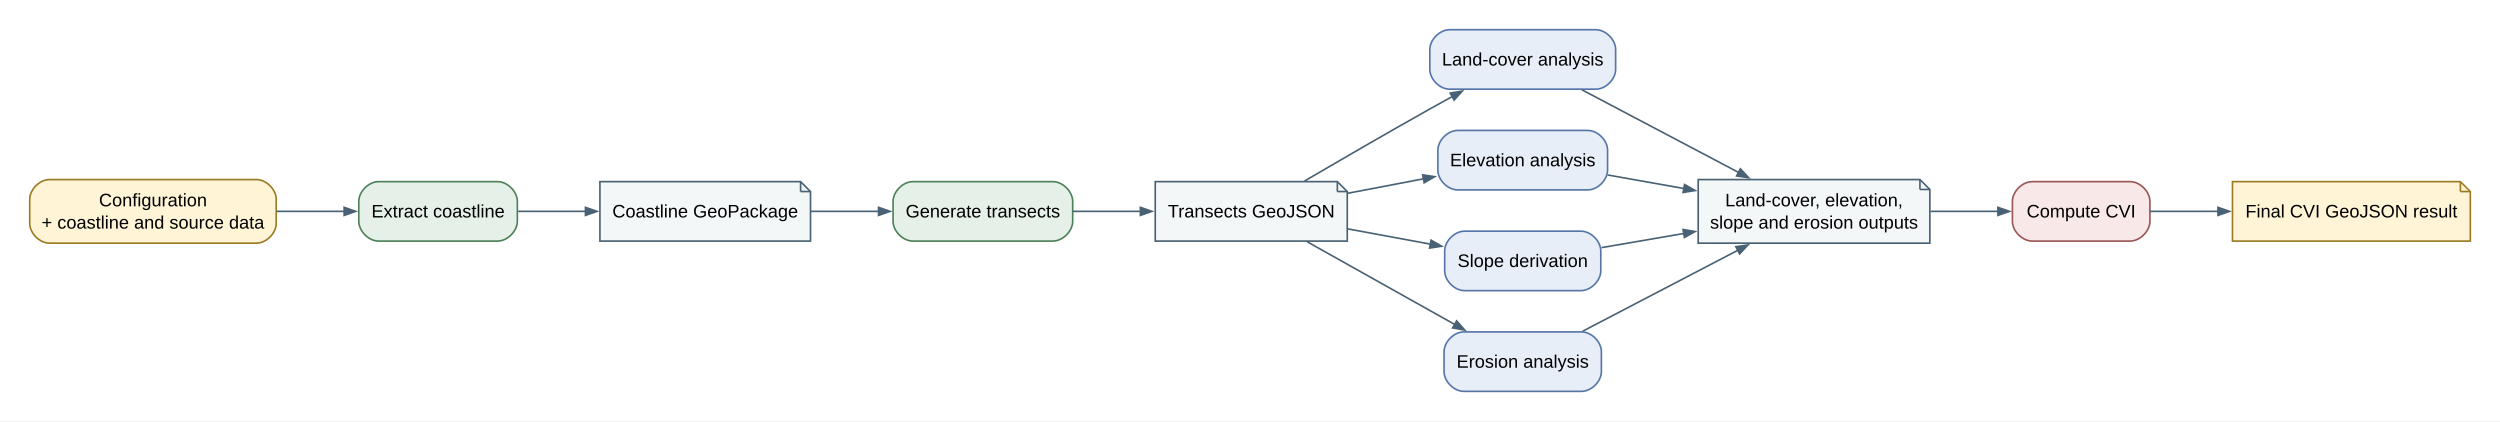
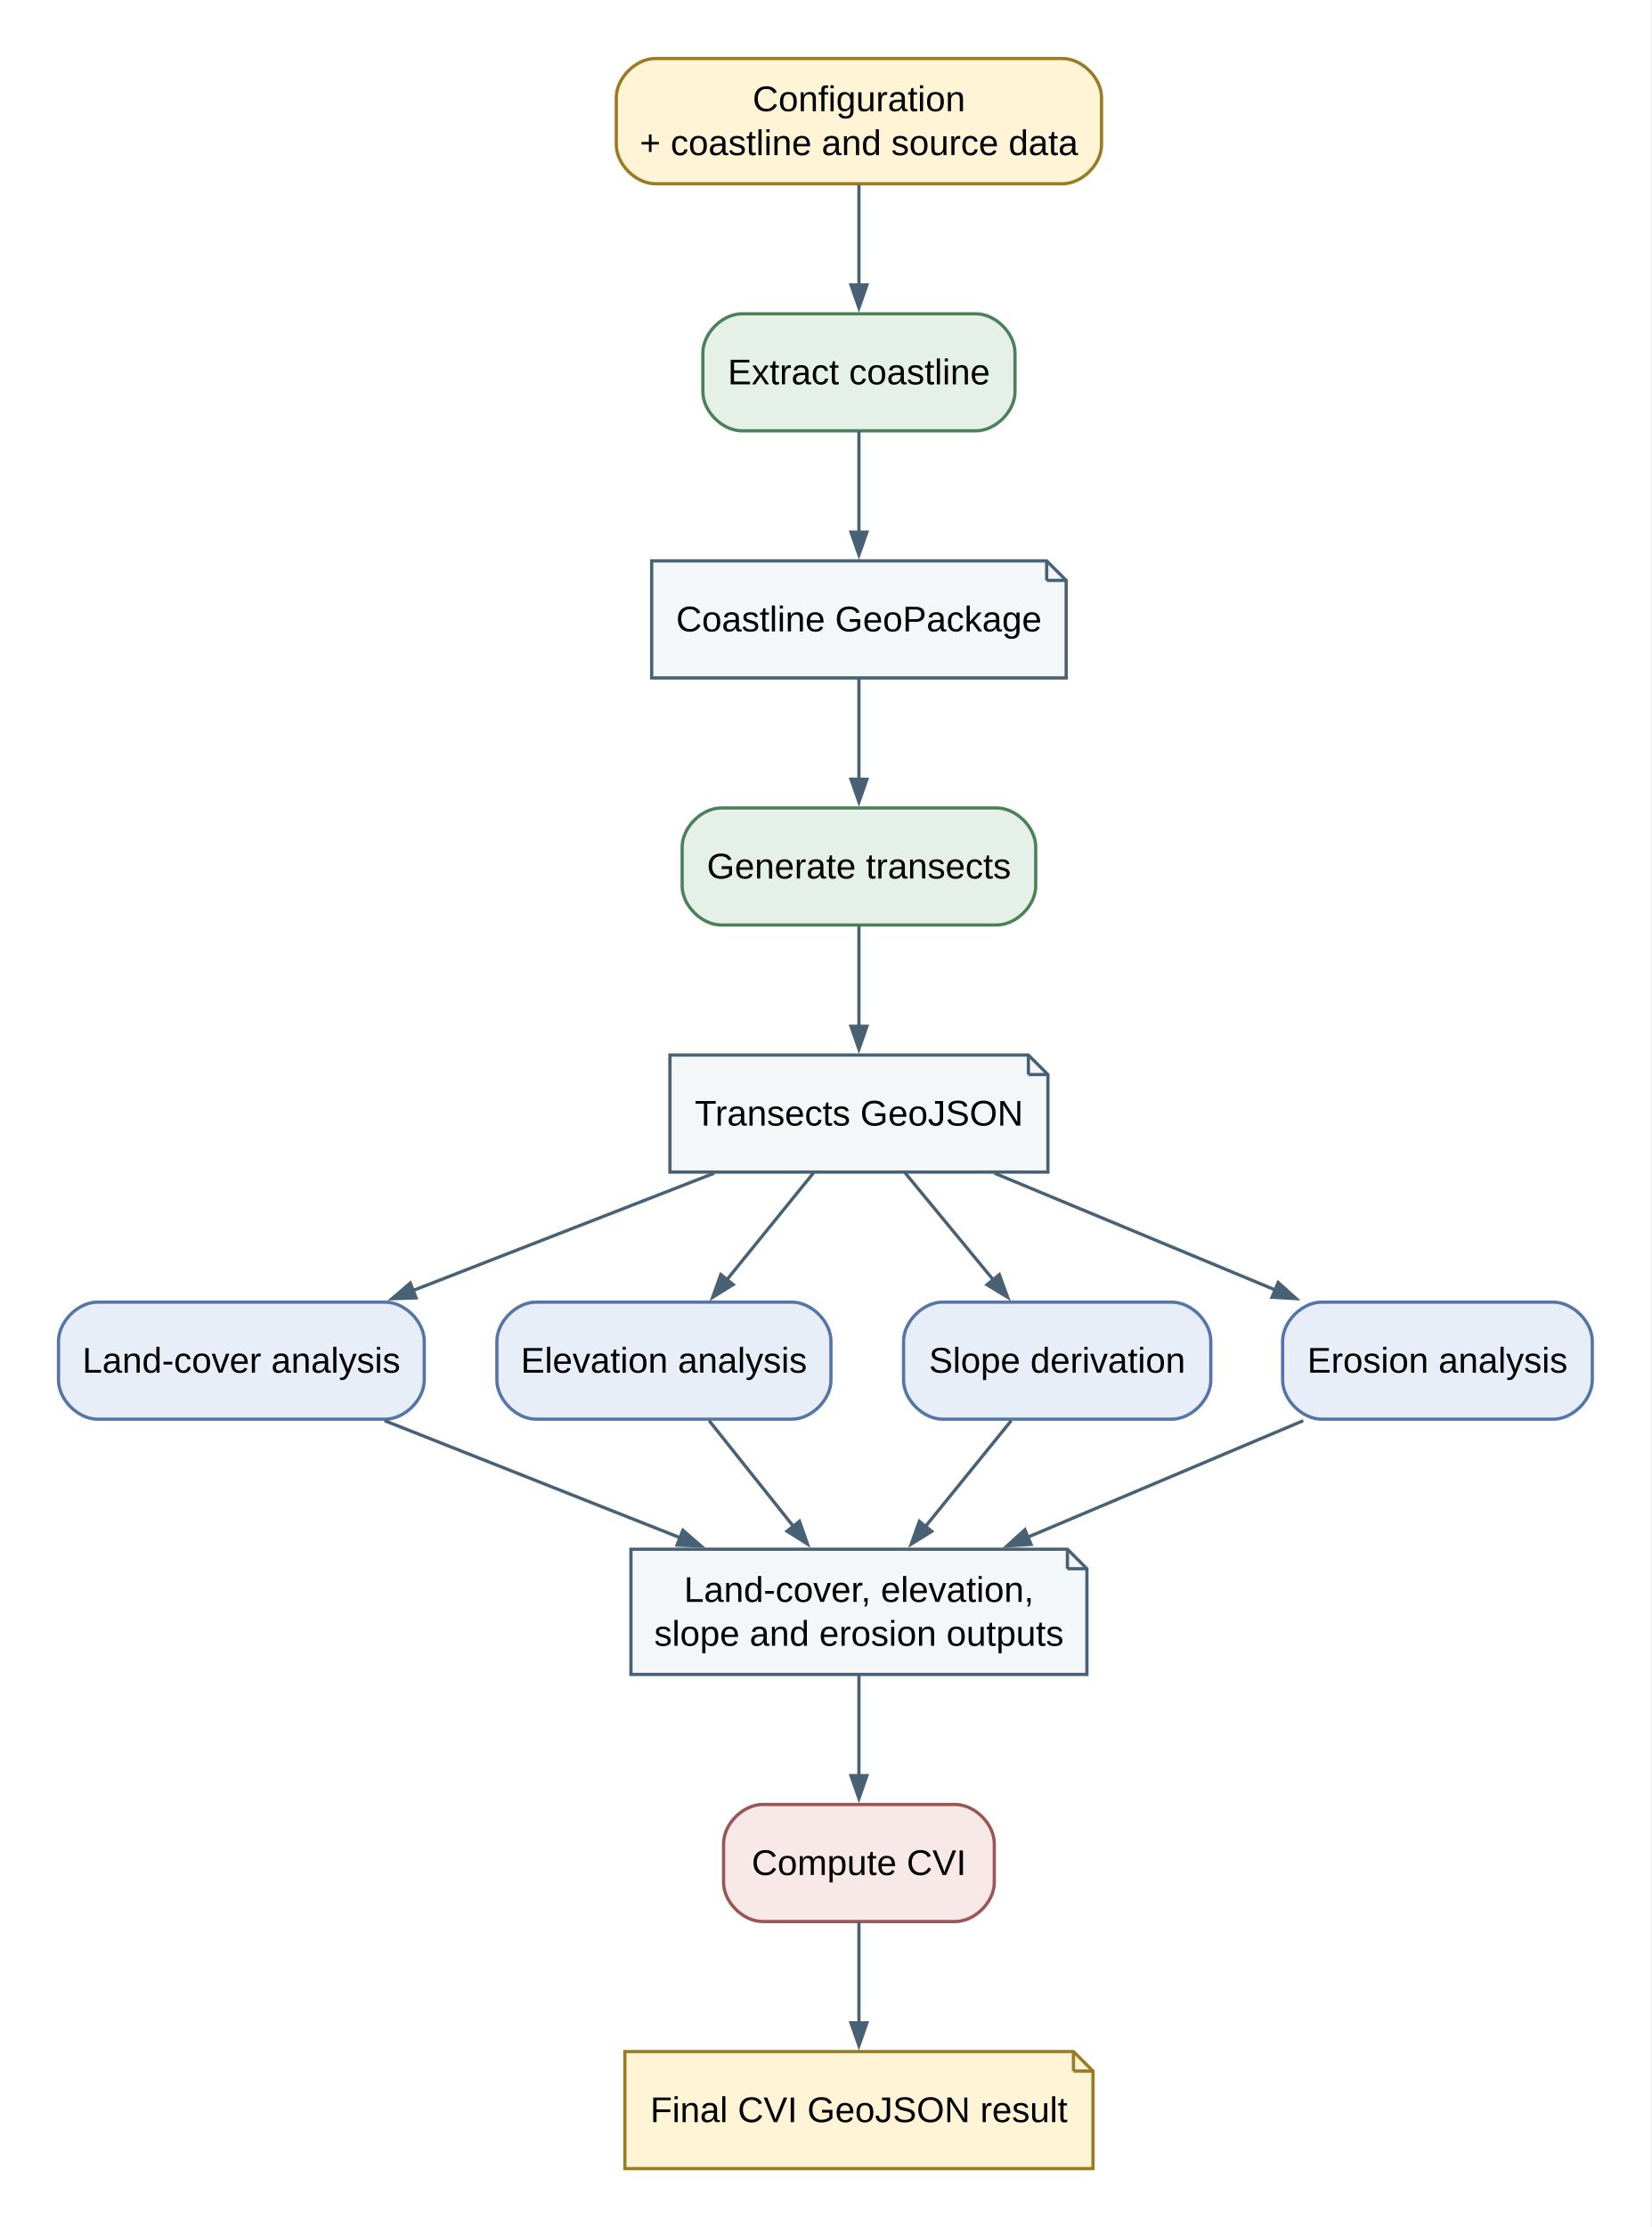
- <svg xmlns="http://www.w3.org/2000/svg" width="1514pt" height="255pt" viewBox="0.00 0.00 1514.00 255.00">
-   <g id="graph0" class="graph" transform="scale(1 1) rotate(0) translate(18 237)">
-     <polygon fill="white" stroke="none" points="-18,18 -18,-237 1496.02,-237 1496.02,18 -18,18" />
+ <svg xmlns="http://www.w3.org/2000/svg" width="508pt" height="685pt" viewBox="0.00 0.00 508.00 685.00">
+   <g id="graph0" class="graph" transform="scale(1 1) rotate(0) translate(18 667.04)">
+     <polygon fill="white" stroke="none" points="-18,18 -18,-667.04 489.9,-667.04 489.9,18 -18,18" />
    <g id="node1" class="node">
-       <path fill="#fff4d6" stroke="#9a7b22" d="M137.28,-128.26C137.28,-128.26 12,-128.26 12,-128.26 6,-128.26 0,-122.26 0,-116.26 0,-116.26 0,-101.74 0,-101.74 0,-95.74 6,-89.74 12,-89.74 12,-89.74 137.28,-89.74 137.28,-89.74 143.28,-89.74 149.28,-95.74 149.28,-101.74 149.28,-101.74 149.28,-116.26 149.28,-116.26 149.28,-122.26 143.28,-128.26 137.28,-128.26" />
-       <text xml:space="preserve" text-anchor="middle" x="74.64" y="-112.05" font-family="Arial" font-size="11.00">Configuration</text>
-       <text xml:space="preserve" text-anchor="middle" x="74.64" y="-98.55" font-family="Arial" font-size="11.00">+ coastline and source data</text>
+       <path fill="#fff4d6" stroke="#9a7b22" d="M308.91,-649.04C308.91,-649.04 183.62,-649.04 183.62,-649.04 177.62,-649.04 171.62,-643.04 171.62,-637.04 171.62,-637.04 171.62,-622.52 171.62,-622.52 171.62,-616.52 177.62,-610.52 183.62,-610.52 183.62,-610.52 308.91,-610.52 308.91,-610.52 314.91,-610.52 320.91,-616.52 320.91,-622.52 320.91,-622.52 320.91,-637.04 320.91,-637.04 320.91,-643.04 314.91,-649.04 308.91,-649.04" />
+       <text xml:space="preserve" text-anchor="middle" x="246.27" y="-632.83" font-family="Arial" font-size="11.00">Configuration</text>
+       <text xml:space="preserve" text-anchor="middle" x="246.27" y="-619.33" font-family="Arial" font-size="11.00">+ coastline and source data</text>
    </g>
    <g id="node2" class="node">
-       <path fill="#e5f1e8" stroke="#4c8058" d="M283.31,-127C283.31,-127 211.28,-127 211.28,-127 205.28,-127 199.28,-121 199.28,-115 199.28,-115 199.28,-103 199.28,-103 199.28,-97 205.28,-91 211.28,-91 211.28,-91 283.31,-91 283.31,-91 289.31,-91 295.31,-97 295.31,-103 295.31,-103 295.31,-115 295.31,-115 295.31,-121 289.31,-127 283.31,-127" />
-       <text xml:space="preserve" text-anchor="middle" x="247.3" y="-105.3" font-family="Arial" font-size="11.00">Extract coastline</text>
+       <path fill="#e5f1e8" stroke="#4c8058" d="M282.28,-570.52C282.28,-570.52 210.25,-570.52 210.25,-570.52 204.25,-570.52 198.25,-564.52 198.25,-558.52 198.25,-558.52 198.25,-546.52 198.25,-546.52 198.25,-540.52 204.25,-534.52 210.25,-534.52 210.25,-534.52 282.28,-534.52 282.28,-534.52 288.28,-534.52 294.28,-540.52 294.28,-546.52 294.28,-546.52 294.28,-558.52 294.28,-558.52 294.28,-564.52 288.28,-570.52 282.28,-570.52" />
+       <text xml:space="preserve" text-anchor="middle" x="246.27" y="-548.82" font-family="Arial" font-size="11.00">Extract coastline</text>
    </g>
    <g id="edge1" class="edge">
-       <path fill="none" stroke="#496174" d="M149.5,-109C163.24,-109 177.39,-109 190.48,-109" />
-       <polygon fill="#496174" stroke="#496174" points="190.41,-111.45 197.41,-109 190.41,-106.55 190.41,-111.45" />
+       <path fill="none" stroke="#496174" d="M246.27,-610.18C246.27,-600.88 246.27,-589.49 246.27,-579.37" />
+       <polygon fill="#496174" stroke="#496174" points="248.72,-579.39 246.27,-572.39 243.82,-579.39 248.72,-579.39" />
    </g>
    <g id="node3" class="node">
-       <polygon fill="#f4f7f8" stroke="#496174" points="466.84,-127 345.31,-127 345.31,-91 472.84,-91 472.84,-121 466.84,-127" />
-       <polyline fill="none" stroke="#496174" points="466.84,-127 466.84,-121" />
-       <polyline fill="none" stroke="#496174" points="472.84,-121 466.84,-121" />
-       <text xml:space="preserve" text-anchor="middle" x="409.08" y="-105.3" font-family="Arial" font-size="11.00">Coastline GeoPackage</text>
+       <polygon fill="#f4f7f8" stroke="#496174" points="304.03,-494.52 182.5,-494.52 182.5,-458.52 310.03,-458.52 310.03,-488.52 304.03,-494.52" />
+       <polyline fill="none" stroke="#496174" points="304.03,-494.52 304.03,-488.52" />
+       <polyline fill="none" stroke="#496174" points="310.03,-488.52 304.03,-488.52" />
+       <text xml:space="preserve" text-anchor="middle" x="246.27" y="-472.82" font-family="Arial" font-size="11.00">Coastline GeoPackage</text>
    </g>
    <g id="edge2" class="edge">
-       <path fill="none" stroke="#496174" d="M295.8,-109C308.72,-109 323,-109 336.92,-109" />
-       <polygon fill="#496174" stroke="#496174" points="336.55,-111.45 343.55,-109 336.55,-106.55 336.55,-111.45" />
+       <path fill="none" stroke="#496174" d="M246.27,-534.36C246.27,-525.08 246.27,-513.45 246.27,-503.13" />
+       <polygon fill="#496174" stroke="#496174" points="248.72,-503.36 246.27,-496.36 243.82,-503.36 248.72,-503.36" />
    </g>
    <g id="node4" class="node">
-       <path fill="#e5f1e8" stroke="#4c8058" d="M619.62,-127C619.62,-127 534.84,-127 534.84,-127 528.84,-127 522.84,-121 522.84,-115 522.84,-115 522.84,-103 522.84,-103 522.84,-97 528.84,-91 534.84,-91 534.84,-91 619.62,-91 619.62,-91 625.62,-91 631.62,-97 631.62,-103 631.62,-103 631.62,-115 631.62,-115 631.62,-121 625.62,-127 619.62,-127" />
-       <text xml:space="preserve" text-anchor="middle" x="577.23" y="-105.3" font-family="Arial" font-size="11.00">Generate transects</text>
+       <path fill="#e5f1e8" stroke="#4c8058" d="M288.66,-418.52C288.66,-418.52 203.88,-418.52 203.88,-418.52 197.88,-418.52 191.88,-412.52 191.88,-406.52 191.88,-406.52 191.88,-394.52 191.88,-394.52 191.88,-388.52 197.88,-382.52 203.88,-382.52 203.88,-382.52 288.66,-382.52 288.66,-382.52 294.66,-382.52 300.66,-388.52 300.66,-394.52 300.66,-394.52 300.66,-406.52 300.66,-406.52 300.66,-412.52 294.66,-418.52 288.66,-418.52" />
+       <text xml:space="preserve" text-anchor="middle" x="246.27" y="-396.82" font-family="Arial" font-size="11.00">Generate transects</text>
    </g>
    <g id="edge3" class="edge">
-       <path fill="none" stroke="#496174" d="M472.89,-109C486.44,-109 500.75,-109 514.26,-109" />
-       <polygon fill="#496174" stroke="#496174" points="514.05,-111.45 521.05,-109 514.05,-106.55 514.05,-111.45" />
+       <path fill="none" stroke="#496174" d="M246.27,-458.36C246.27,-449.08 246.27,-437.45 246.27,-427.13" />
+       <polygon fill="#496174" stroke="#496174" points="248.72,-427.36 246.27,-420.36 243.82,-427.36 248.72,-427.36" />
    </g>
    <g id="node5" class="node">
-       <polygon fill="#f4f7f8" stroke="#496174" points="791.9,-127 681.62,-127 681.62,-91 797.9,-91 797.9,-121 791.9,-127" />
-       <polyline fill="none" stroke="#496174" points="791.9,-127 791.9,-121" />
-       <polyline fill="none" stroke="#496174" points="797.9,-121 791.9,-121" />
-       <text xml:space="preserve" text-anchor="middle" x="739.76" y="-105.3" font-family="Arial" font-size="11.00">Transects GeoJSON</text>
+       <polygon fill="#f4f7f8" stroke="#496174" points="298.41,-342.52 188.12,-342.52 188.12,-306.52 304.41,-306.52 304.41,-336.52 298.41,-342.52" />
+       <polyline fill="none" stroke="#496174" points="298.41,-342.52 298.41,-336.52" />
+       <polyline fill="none" stroke="#496174" points="304.41,-336.52 298.41,-336.52" />
+       <text xml:space="preserve" text-anchor="middle" x="246.27" y="-320.82" font-family="Arial" font-size="11.00">Transects GeoJSON</text>
    </g>
    <g id="edge4" class="edge">
-       <path fill="none" stroke="#496174" d="M631.68,-109C644.83,-109 659.05,-109 672.71,-109" />
-       <polygon fill="#496174" stroke="#496174" points="672.61,-111.45 679.61,-109 672.61,-106.55 672.61,-111.45" />
+       <path fill="none" stroke="#496174" d="M246.27,-382.36C246.27,-373.08 246.27,-361.45 246.27,-351.13" />
+       <polygon fill="#496174" stroke="#496174" points="248.72,-351.36 246.27,-344.36 243.82,-351.36 248.72,-351.36" />
    </g>
    <g id="node6" class="node">
-       <path fill="#e8eef8" stroke="#5575a8" d="M948.43,-219C948.43,-219 859.9,-219 859.9,-219 853.9,-219 847.9,-213 847.9,-207 847.9,-207 847.9,-195 847.9,-195 847.9,-189 853.9,-183 859.9,-183 859.9,-183 948.43,-183 948.43,-183 954.43,-183 960.43,-189 960.43,-195 960.43,-195 960.43,-207 960.43,-207 960.43,-213 954.43,-219 948.43,-219" />
-       <text xml:space="preserve" text-anchor="middle" x="904.16" y="-197.3" font-family="Arial" font-size="11.00">Land-cover analysis</text>
+       <path fill="#e8eef8" stroke="#5575a8" d="M100.53,-266.52C100.53,-266.52 12,-266.52 12,-266.52 6,-266.52 0,-260.52 0,-254.52 0,-254.52 0,-242.52 0,-242.52 0,-236.52 6,-230.52 12,-230.52 12,-230.52 100.53,-230.52 100.53,-230.52 106.53,-230.52 112.53,-236.52 112.53,-242.52 112.53,-242.52 112.53,-254.52 112.53,-254.52 112.53,-260.52 106.53,-266.52 100.53,-266.52" />
+       <text xml:space="preserve" text-anchor="middle" x="56.27" y="-244.82" font-family="Arial" font-size="11.00">Land-cover analysis</text>
    </g>
    <g id="edge5" class="edge">
-       <path fill="none" stroke="#496174" d="M772.04,-127.4C793.34,-139.86 822.22,-156.6 847.9,-171 852.34,-173.49 856.99,-176.06 861.63,-178.61" />
-       <polygon fill="#496174" stroke="#496174" points="860.24,-180.65 867.56,-181.85 862.59,-176.35 860.24,-180.65" />
+       <path fill="none" stroke="#496174" d="M201.72,-306.17C173.93,-295.35 138.03,-281.36 108.84,-270" />
+       <polygon fill="#496174" stroke="#496174" points="110.01,-267.82 102.6,-267.57 108.23,-272.39 110.01,-267.82" />
    </g>
    <g id="node7" class="node">
-       <path fill="#e8eef8" stroke="#5575a8" d="M943.55,-158C943.55,-158 864.77,-158 864.77,-158 858.77,-158 852.77,-152 852.77,-146 852.77,-146 852.77,-134 852.77,-134 852.77,-128 858.77,-122 864.77,-122 864.77,-122 943.55,-122 943.55,-122 949.55,-122 955.55,-128 955.55,-134 955.55,-134 955.55,-146 955.55,-146 955.55,-152 949.55,-158 943.55,-158" />
-       <text xml:space="preserve" text-anchor="middle" x="904.16" y="-136.3" font-family="Arial" font-size="11.00">Elevation analysis</text>
+       <path fill="#e8eef8" stroke="#5575a8" d="M225.66,-266.52C225.66,-266.52 146.88,-266.52 146.88,-266.52 140.88,-266.52 134.88,-260.52 134.88,-254.52 134.88,-254.52 134.88,-242.52 134.88,-242.52 134.88,-236.52 140.88,-230.52 146.88,-230.52 146.88,-230.52 225.66,-230.52 225.66,-230.52 231.66,-230.52 237.66,-236.52 237.66,-242.52 237.66,-242.52 237.66,-254.52 237.66,-254.52 237.66,-260.52 231.66,-266.52 225.66,-266.52" />
+       <text xml:space="preserve" text-anchor="middle" x="186.27" y="-244.82" font-family="Arial" font-size="11.00">Elevation analysis</text>
    </g>
    <g id="edge6" class="edge">
-       <path fill="none" stroke="#496174" d="M798.02,-119.93C812.97,-122.78 829.1,-125.86 844.14,-128.73" />
-       <polygon fill="#496174" stroke="#496174" points="843.55,-131.11 850.88,-130.02 844.47,-126.3 843.55,-131.11" />
+       <path fill="none" stroke="#496174" d="M232.35,-306.36C224.38,-296.53 214.26,-284.05 205.53,-273.29" />
+       <polygon fill="#496174" stroke="#496174" points="207.58,-271.92 201.27,-268.02 203.77,-275 207.58,-271.92" />
    </g>
    <g id="node8" class="node">
-       <path fill="#e8eef8" stroke="#5575a8" d="M939.43,-97C939.43,-97 868.9,-97 868.9,-97 862.9,-97 856.9,-91 856.9,-85 856.9,-85 856.9,-73 856.9,-73 856.9,-67 862.9,-61 868.9,-61 868.9,-61 939.43,-61 939.43,-61 945.43,-61 951.43,-67 951.43,-73 951.43,-73 951.43,-85 951.43,-85 951.43,-91 945.43,-97 939.43,-97" />
-       <text xml:space="preserve" text-anchor="middle" x="904.16" y="-75.3" font-family="Arial" font-size="11.00">Slope derivation</text>
+       <path fill="#e8eef8" stroke="#5575a8" d="M342.53,-266.52C342.53,-266.52 272,-266.52 272,-266.52 266,-266.52 260,-260.52 260,-254.52 260,-254.52 260,-242.52 260,-242.52 260,-236.52 266,-230.52 272,-230.52 272,-230.52 342.53,-230.52 342.53,-230.52 348.53,-230.52 354.53,-236.52 354.53,-242.52 354.53,-242.52 354.53,-254.52 354.53,-254.52 354.53,-260.52 348.53,-266.52 342.53,-266.52" />
+       <text xml:space="preserve" text-anchor="middle" x="307.26" y="-244.82" font-family="Arial" font-size="11.00">Slope derivation</text>
    </g>
    <g id="edge7" class="edge">
-       <path fill="none" stroke="#496174" d="M798.02,-98.42C814.35,-95.41 832.1,-92.13 848.28,-89.14" />
-       <polygon fill="#496174" stroke="#496174" points="848.66,-91.56 855.1,-87.88 847.77,-86.74 848.66,-91.56" />
+       <path fill="none" stroke="#496174" d="M260.41,-306.36C268.52,-296.53 278.8,-284.05 287.67,-273.29" />
+       <polygon fill="#496174" stroke="#496174" points="289.46,-274.97 292.02,-268.01 285.68,-271.86 289.46,-274.97" />
    </g>
    <g id="node9" class="node">
-       <path fill="#e8eef8" stroke="#5575a8" d="M939.8,-36C939.8,-36 868.52,-36 868.52,-36 862.52,-36 856.52,-30 856.52,-24 856.52,-24 856.52,-12 856.52,-12 856.52,-6 862.52,0 868.52,0 868.52,0 939.8,0 939.8,0 945.8,0 951.8,-6 951.8,-12 951.8,-12 951.8,-24 951.8,-24 951.8,-30 945.8,-36 939.8,-36" />
-       <text xml:space="preserve" text-anchor="middle" x="904.16" y="-14.3" font-family="Arial" font-size="11.00">Erosion analysis</text>
+       <path fill="#e8eef8" stroke="#5575a8" d="M459.9,-266.52C459.9,-266.52 388.62,-266.52 388.62,-266.52 382.62,-266.52 376.62,-260.52 376.62,-254.52 376.62,-254.52 376.62,-242.52 376.62,-242.52 376.62,-236.52 382.62,-230.52 388.62,-230.52 388.62,-230.52 459.9,-230.52 459.9,-230.52 465.9,-230.52 471.9,-236.52 471.9,-242.52 471.9,-242.52 471.9,-254.52 471.9,-254.52 471.9,-260.52 465.9,-266.52 459.9,-266.52" />
+       <text xml:space="preserve" text-anchor="middle" x="424.26" y="-244.82" font-family="Arial" font-size="11.00">Erosion analysis</text>
    </g>
    <g id="edge8" class="edge">
-       <path fill="none" stroke="#496174" d="M773.63,-90.58C799.49,-76.09 835.64,-55.83 863.18,-40.4" />
-       <polygon fill="#496174" stroke="#496174" points="864.12,-42.69 869.03,-37.13 861.72,-38.41 864.12,-42.69" />
+       <path fill="none" stroke="#496174" d="M288,-306.17C313.92,-295.39 347.38,-281.48 374.66,-270.14" />
+       <polygon fill="#496174" stroke="#496174" points="375.26,-272.55 380.78,-267.6 373.37,-268.02 375.26,-272.55" />
    </g>
    <g id="node10" class="node">
-       <polygon fill="#f4f7f8" stroke="#496174" points="1144.71,-128.26 1010.43,-128.26 1010.43,-89.74 1150.71,-89.74 1150.71,-122.26 1144.71,-128.26" />
-       <polyline fill="none" stroke="#496174" points="1144.71,-128.26 1144.71,-122.26" />
-       <polyline fill="none" stroke="#496174" points="1150.71,-122.26 1144.71,-122.26" />
-       <text xml:space="preserve" text-anchor="middle" x="1080.57" y="-112.05" font-family="Arial" font-size="11.00">Land-cover, elevation,</text>
-       <text xml:space="preserve" text-anchor="middle" x="1080.57" y="-98.55" font-family="Arial" font-size="11.00">slope and erosion outputs</text>
+       <polygon fill="#f4f7f8" stroke="#496174" points="310.41,-190.52 176.12,-190.52 176.12,-152 316.41,-152 316.41,-184.52 310.41,-190.52" />
+       <polyline fill="none" stroke="#496174" points="310.41,-190.52 310.41,-184.52" />
+       <polyline fill="none" stroke="#496174" points="316.41,-184.52 310.41,-184.52" />
+       <text xml:space="preserve" text-anchor="middle" x="246.27" y="-174.31" font-family="Arial" font-size="11.00">Land-cover, elevation,</text>
+       <text xml:space="preserve" text-anchor="middle" x="246.27" y="-160.81" font-family="Arial" font-size="11.00">slope and erosion outputs</text>
    </g>
    <g id="edge9" class="edge">
-       <path fill="none" stroke="#496174" d="M940.04,-182.6C967.35,-168.2 1005.52,-148.06 1035.04,-132.49" />
-       <polygon fill="#496174" stroke="#496174" points="1035.96,-134.78 1041.01,-129.34 1033.67,-130.44 1035.96,-134.78" />
+       <path fill="none" stroke="#496174" d="M100.33,-230.06C127.5,-219.3 162.57,-205.41 191.51,-193.95" />
+       <polygon fill="#496174" stroke="#496174" points="192.1,-196.35 197.71,-191.49 190.3,-191.79 192.1,-196.35" />
    </g>
    <g id="edge10" class="edge">
-       <path fill="none" stroke="#496174" d="M955.61,-131.03C970.09,-128.46 986.22,-125.59 1001.93,-122.8" />
-       <polygon fill="#496174" stroke="#496174" points="1002.15,-125.25 1008.61,-121.61 1001.29,-120.43 1002.15,-125.25" />
+       <path fill="none" stroke="#496174" d="M200.18,-230.06C207.92,-220.36 217.69,-208.1 226.24,-197.38" />
+       <polygon fill="#496174" stroke="#496174" points="227.98,-199.12 230.43,-192.12 224.15,-196.07 227.98,-199.12" />
    </g>
    <g id="edge11" class="edge">
-       <path fill="none" stroke="#496174" d="M951.9,-87.04C967.25,-89.68 984.75,-92.69 1001.76,-95.62" />
-       <polygon fill="#496174" stroke="#496174" points="1001.26,-98.02 1008.57,-96.79 1002.09,-93.19 1001.26,-98.02" />
+       <path fill="none" stroke="#496174" d="M293.12,-230.06C285.25,-220.36 275.32,-208.1 266.62,-197.38" />
+       <polygon fill="#496174" stroke="#496174" points="268.67,-196.01 262.36,-192.11 264.86,-199.09 268.67,-196.01" />
    </g>
    <g id="edge12" class="edge">
-       <path fill="none" stroke="#496174" d="M940.46,-36.42C967.62,-50.59 1005.34,-70.27 1034.66,-85.56" />
-       <polygon fill="#496174" stroke="#496174" points="1033.23,-87.59 1040.57,-88.65 1035.5,-83.24 1033.23,-87.59" />
+       <path fill="none" stroke="#496174" d="M382.98,-230.06C357.74,-219.39 325.24,-205.65 298.25,-194.24" />
+       <polygon fill="#496174" stroke="#496174" points="299.23,-192 291.83,-191.53 297.32,-196.51 299.23,-192" />
    </g>
    <g id="node11" class="node">
-       <path fill="#f8e8e8" stroke="#9a5555" d="M1271.99,-127C1271.99,-127 1212.71,-127 1212.71,-127 1206.71,-127 1200.71,-121 1200.71,-115 1200.71,-115 1200.71,-103 1200.71,-103 1200.71,-97 1206.71,-91 1212.71,-91 1212.71,-91 1271.99,-91 1271.99,-91 1277.99,-91 1283.99,-97 1283.99,-103 1283.99,-103 1283.99,-115 1283.99,-115 1283.99,-121 1277.99,-127 1271.99,-127" />
-       <text xml:space="preserve" text-anchor="middle" x="1242.35" y="-105.3" font-family="Arial" font-size="11.00">Compute CVI</text>
+       <path fill="#f8e8e8" stroke="#9a5555" d="M275.91,-112C275.91,-112 216.62,-112 216.62,-112 210.62,-112 204.62,-106 204.62,-100 204.62,-100 204.62,-88 204.62,-88 204.62,-82 210.62,-76 216.62,-76 216.62,-76 275.91,-76 275.91,-76 281.91,-76 287.91,-82 287.91,-88 287.91,-88 287.91,-100 287.91,-100 287.91,-106 281.91,-112 275.91,-112" />
+       <text xml:space="preserve" text-anchor="middle" x="246.27" y="-90.3" font-family="Arial" font-size="11.00">Compute CVI</text>
    </g>
    <g id="edge13" class="edge">
-       <path fill="none" stroke="#496174" d="M1151.19,-109C1164.98,-109 1179.2,-109 1192.14,-109" />
-       <polygon fill="#496174" stroke="#496174" points="1191.94,-111.45 1198.94,-109 1191.94,-106.55 1191.94,-111.45" />
+       <path fill="none" stroke="#496174" d="M246.27,-151.66C246.27,-142.36 246.27,-130.97 246.27,-120.85" />
+       <polygon fill="#496174" stroke="#496174" points="248.72,-120.87 246.27,-113.87 243.82,-120.87 248.72,-120.87" />
    </g>
    <g id="node12" class="node">
-       <polygon fill="#fff4d6" stroke="#9a7b22" points="1472.02,-127 1333.99,-127 1333.99,-91 1478.02,-91 1478.02,-121 1472.02,-127" />
-       <polyline fill="none" stroke="#9a7b22" points="1472.02,-127 1472.02,-121" />
-       <polyline fill="none" stroke="#9a7b22" points="1478.02,-121 1472.02,-121" />
-       <text xml:space="preserve" text-anchor="middle" x="1406" y="-105.3" font-family="Arial" font-size="11.00">Final CVI GeoJSON result</text>
+       <polygon fill="#fff4d6" stroke="#9a7b22" points="312.28,-36 174.25,-36 174.25,0 318.28,0 318.28,-30 312.28,-36" />
+       <polyline fill="none" stroke="#9a7b22" points="312.28,-36 312.28,-30" />
+       <polyline fill="none" stroke="#9a7b22" points="318.28,-30 312.28,-30" />
+       <text xml:space="preserve" text-anchor="middle" x="246.27" y="-14.3" font-family="Arial" font-size="11.00">Final CVI GeoJSON result</text>
    </g>
    <g id="edge14" class="edge">
-       <path fill="none" stroke="#496174" d="M1284.14,-109C1296.73,-109 1311.05,-109 1325.33,-109" />
-       <polygon fill="#496174" stroke="#496174" points="1325.2,-111.45 1332.2,-109 1325.2,-106.55 1325.2,-111.45" />
+       <path fill="none" stroke="#496174" d="M246.27,-75.84C246.27,-66.56 246.27,-54.93 246.27,-44.61" />
+       <polygon fill="#496174" stroke="#496174" points="248.72,-44.84 246.27,-37.84 243.82,-44.84 248.72,-44.84" />
    </g>
  </g>
</svg>
